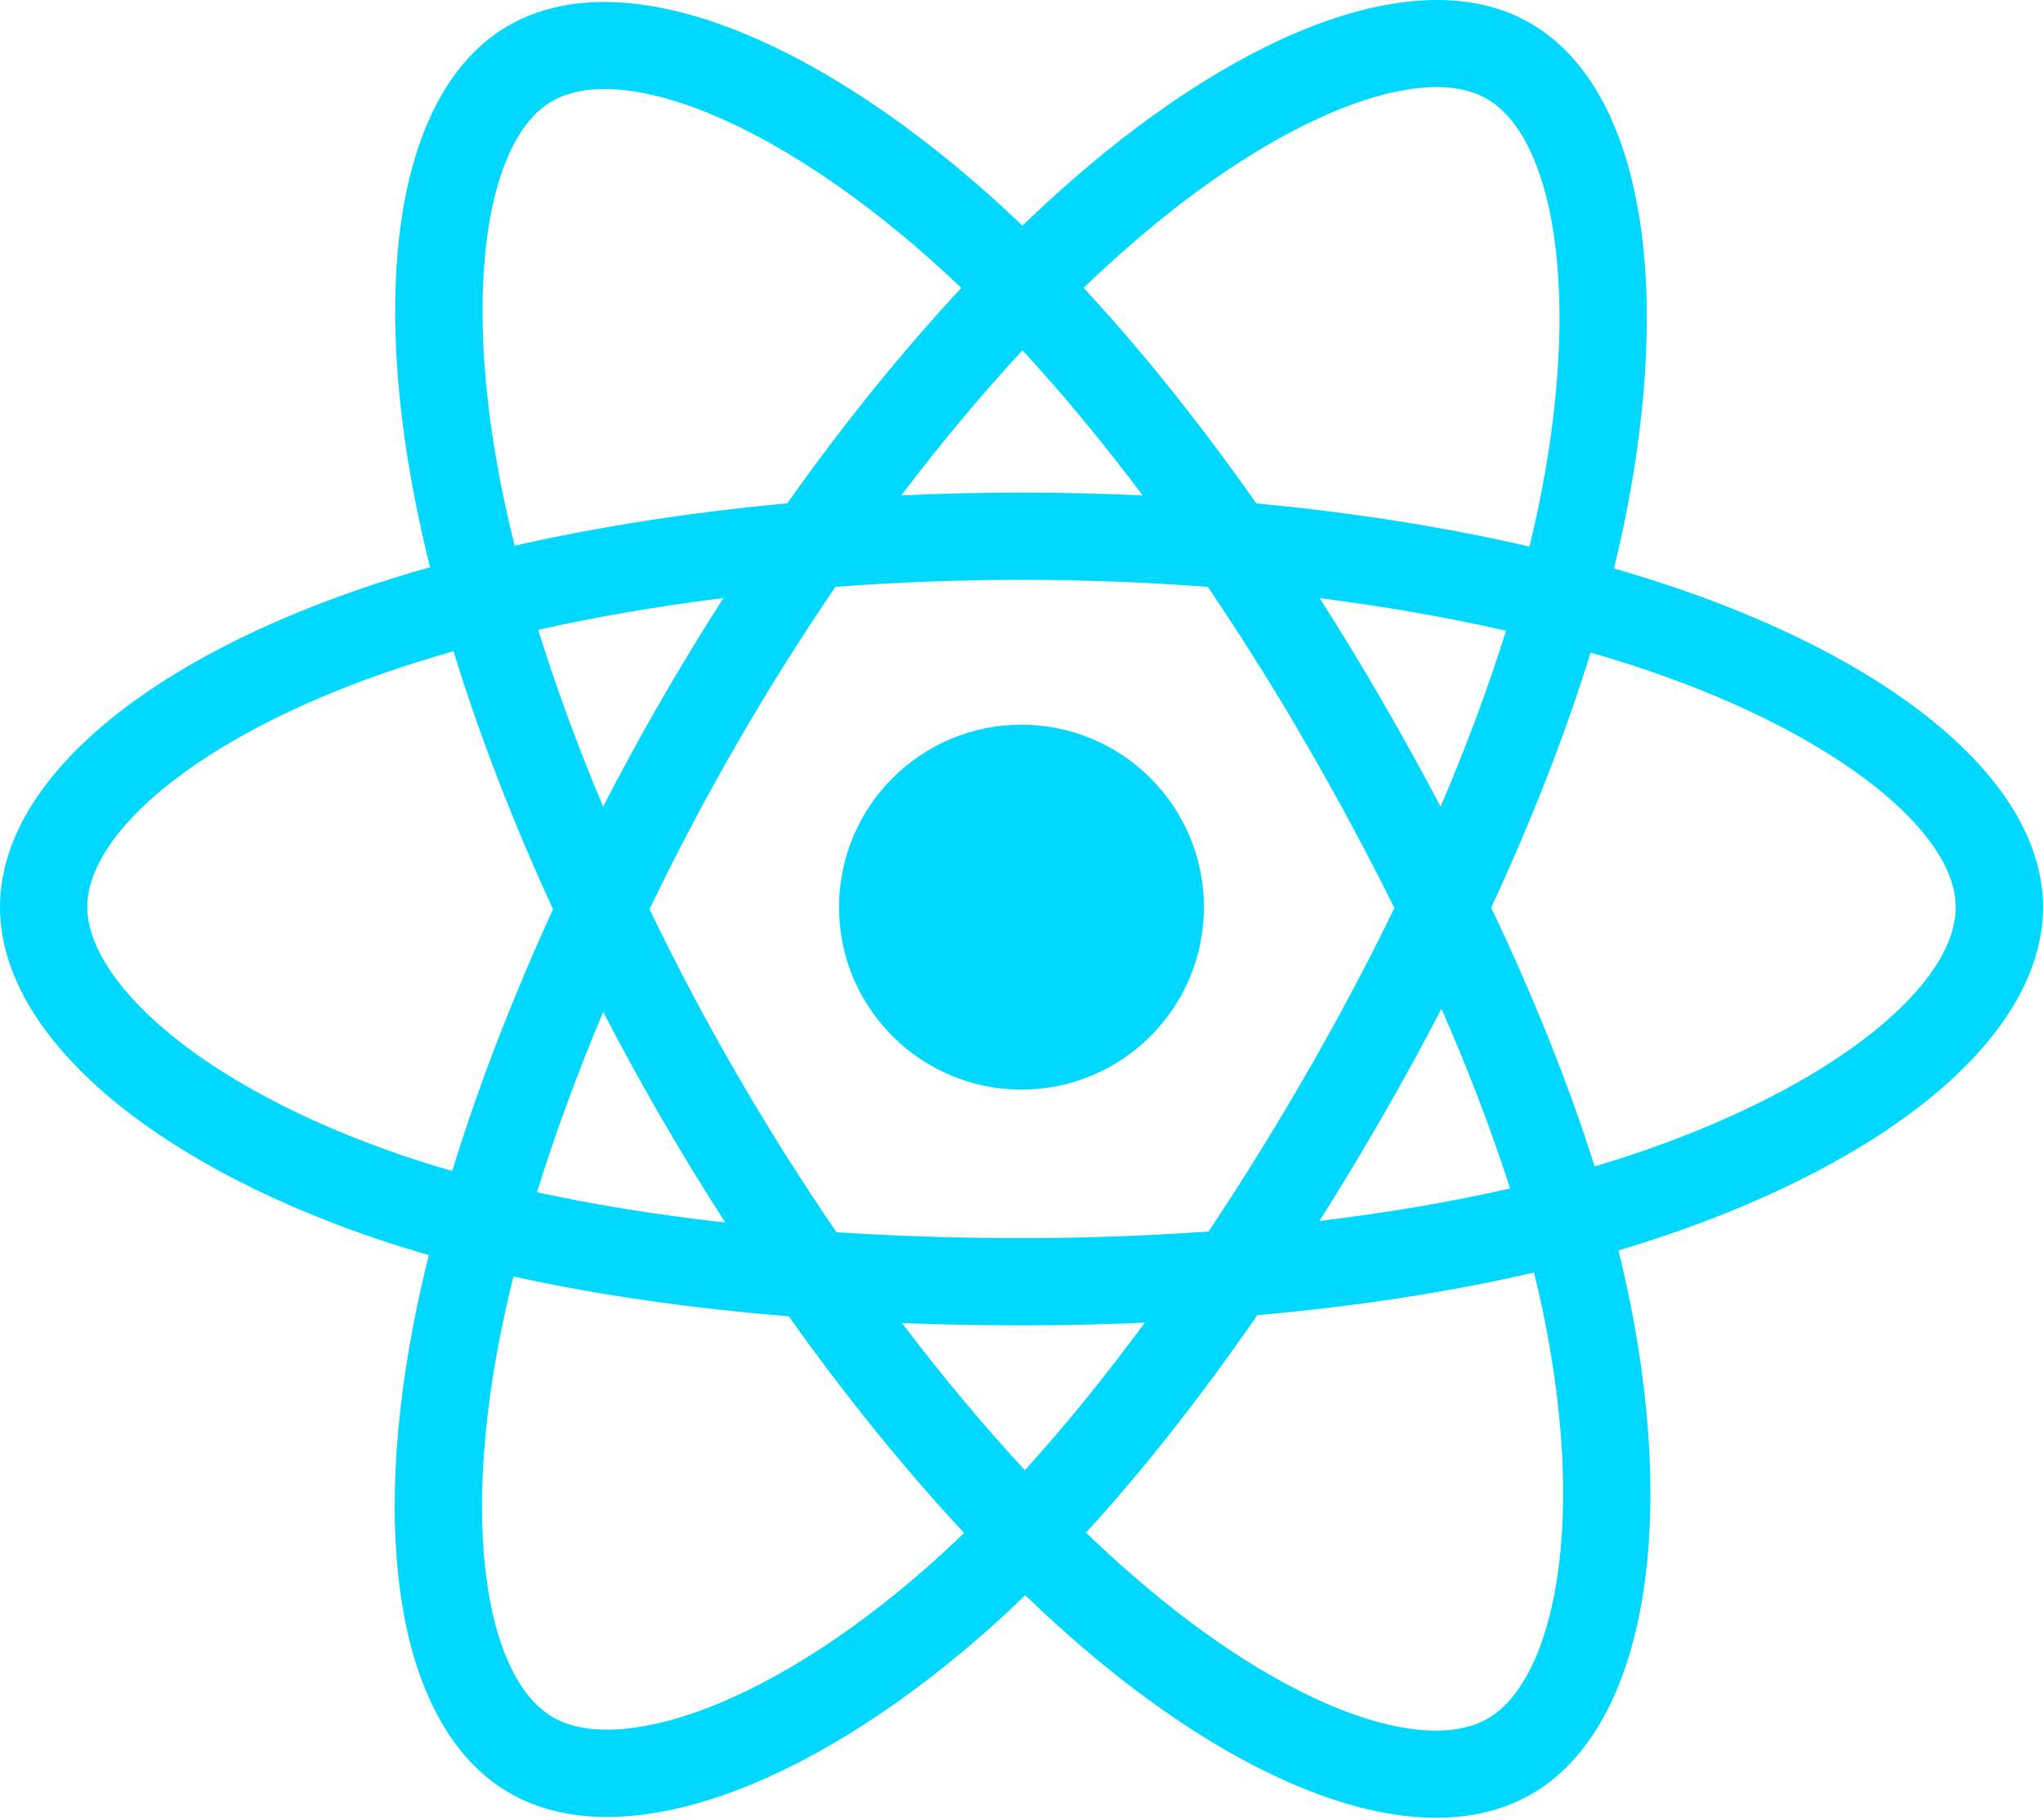
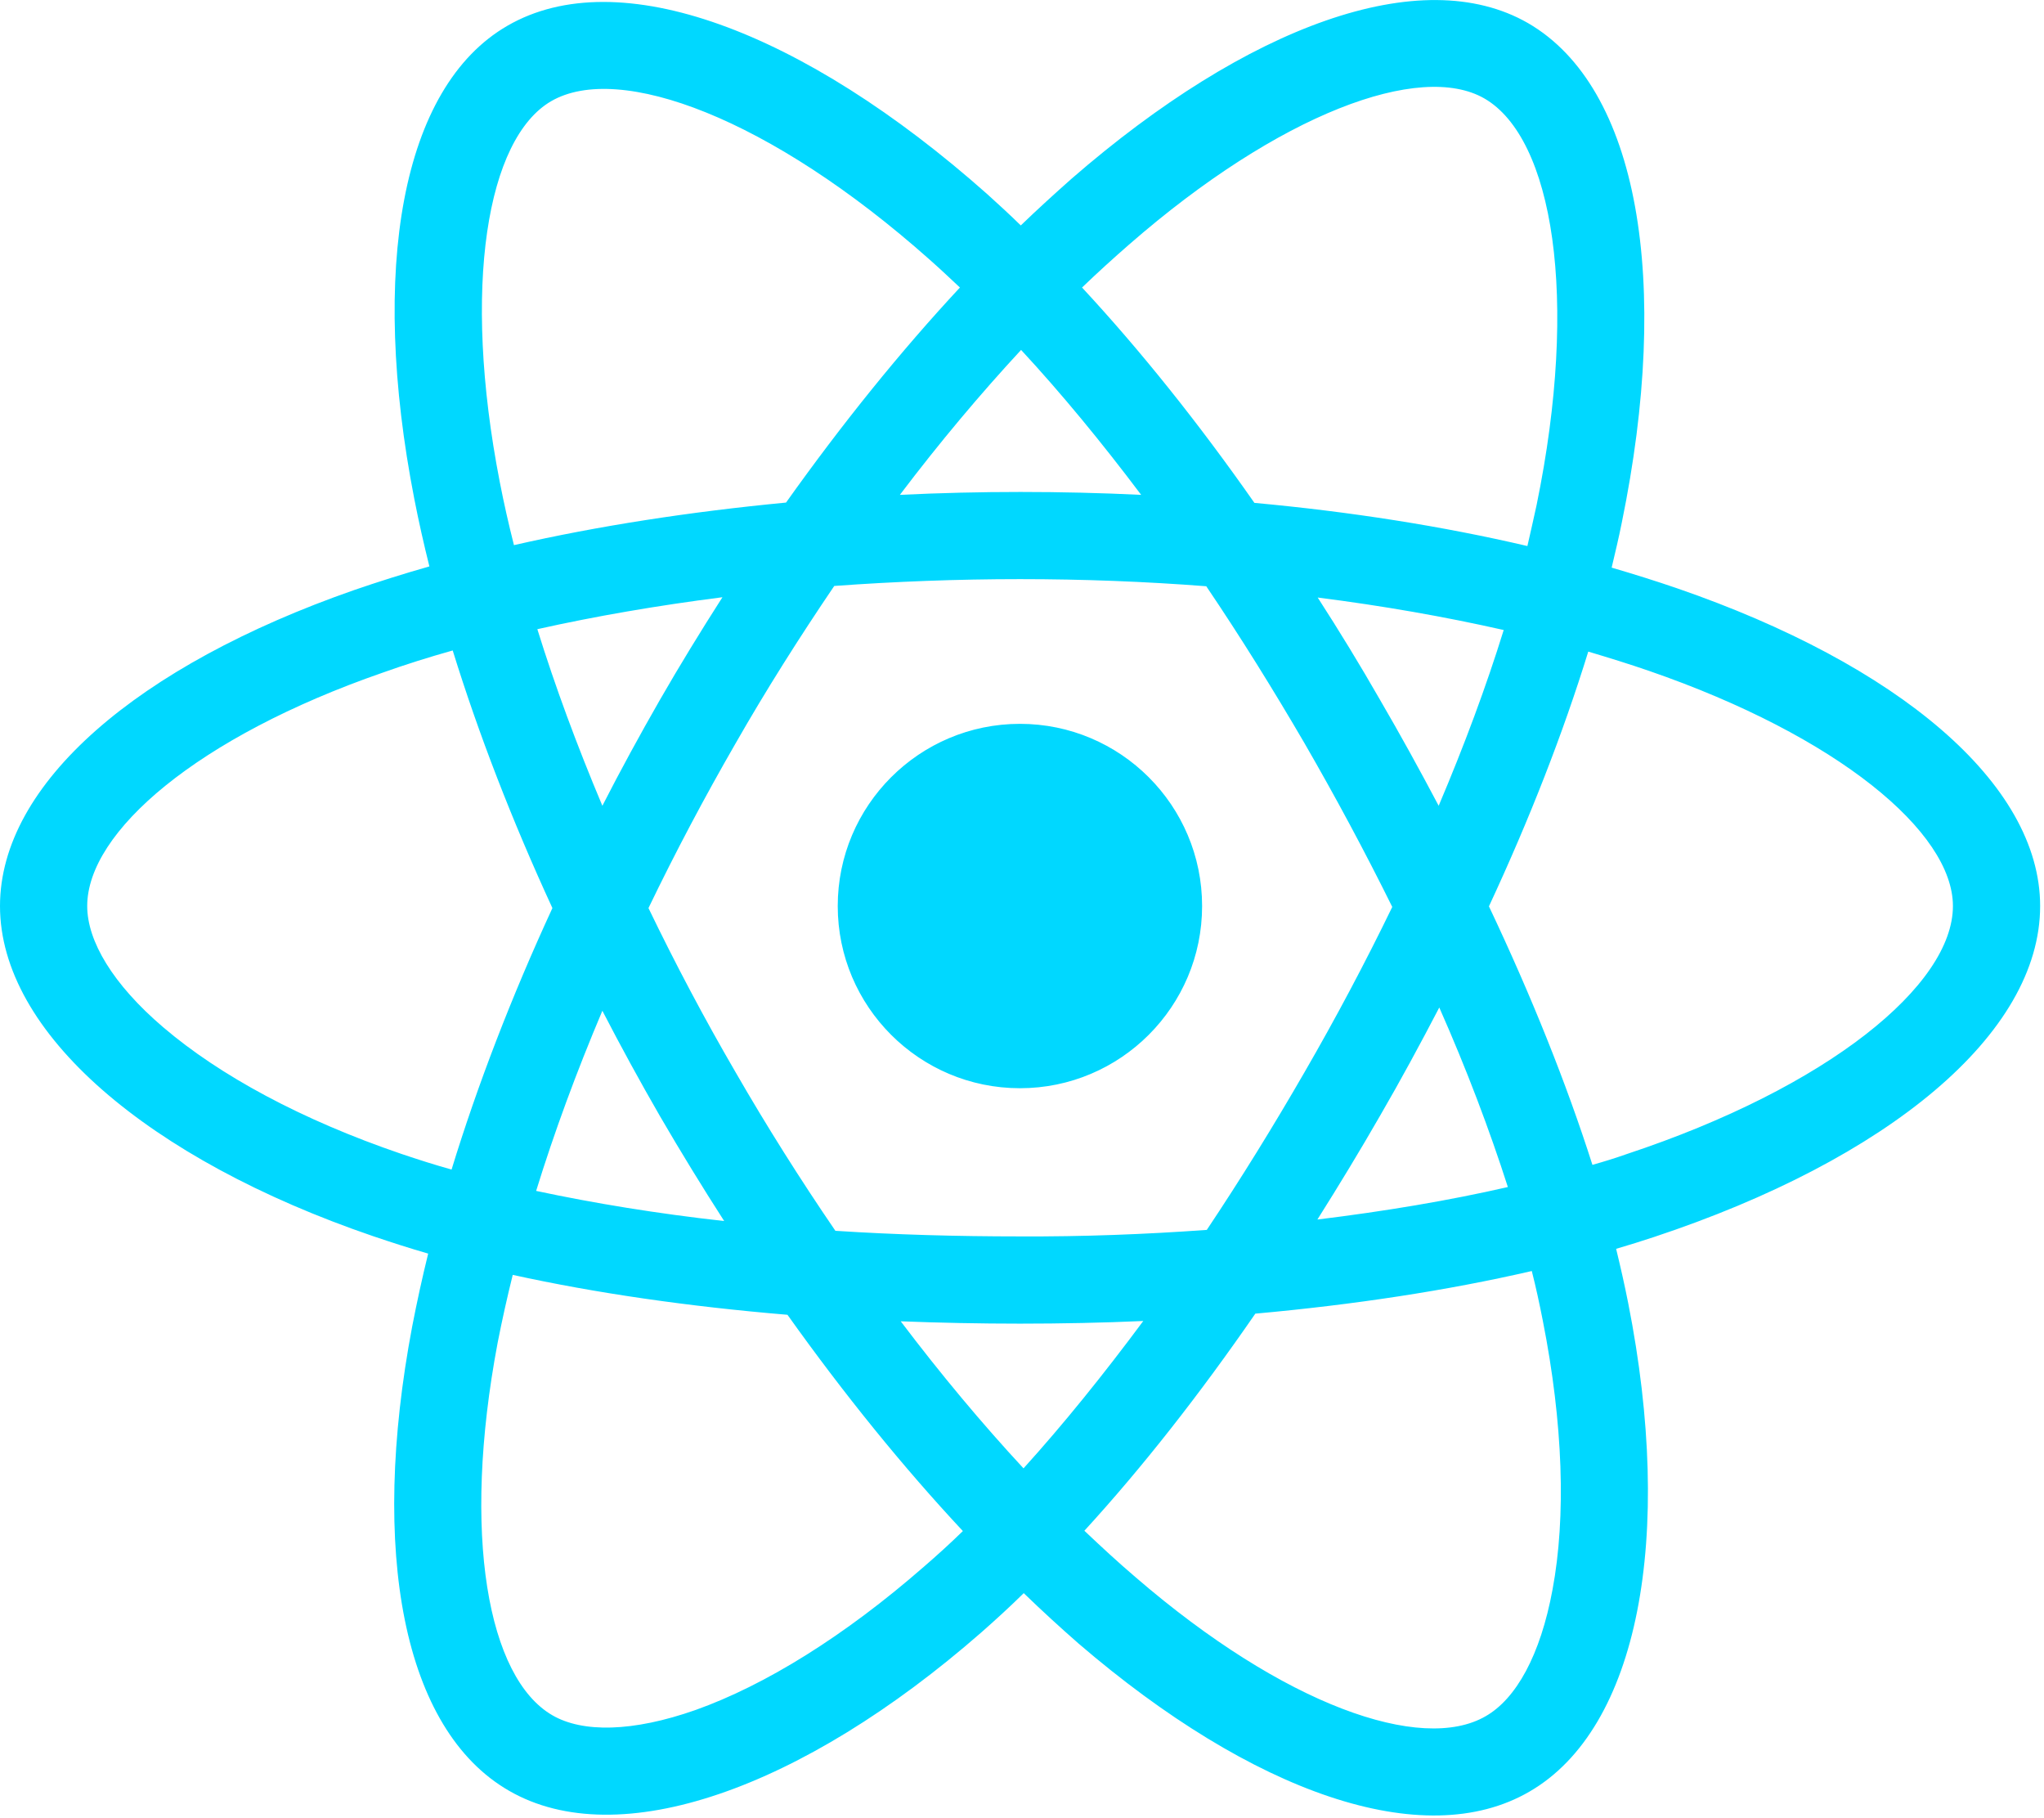
- <svg xmlns="http://www.w3.org/2000/svg" aria-hidden="true" role="img" class="iconify iconify--logos" width="35.93" height="32" preserveAspectRatio="xMidYMid meet" viewBox="0 0 256 228">
-   <path fill="#00D8FF" d="M210.483 73.824a171.49 171.49 0 0 0-8.24-2.597c.465-1.9.893-3.777 1.273-5.621c6.238-30.281 2.16-54.676-11.769-62.708c-13.355-7.7-35.196.329-57.254 19.526a171.23 171.23 0 0 0-6.375 5.848a155.866 155.866 0 0 0-4.241-3.917C100.759 3.829 77.587-4.822 63.673 3.233C50.33 10.957 46.379 33.89 51.995 62.588a170.974 170.974 0 0 0 1.892 8.48c-3.28.932-6.445 1.924-9.474 2.98C17.309 83.498 0 98.307 0 113.668c0 15.865 18.582 31.778 46.812 41.427a145.52 145.52 0 0 0 6.921 2.165a167.467 167.467 0 0 0-2.01 9.138c-5.354 28.2-1.173 50.591 12.134 58.266c13.744 7.926 36.812-.22 59.273-19.855a145.567 145.567 0 0 0 5.342-4.923a168.064 168.064 0 0 0 6.92 6.314c21.758 18.722 43.246 26.282 56.54 18.586c13.731-7.949 18.194-32.003 12.4-61.268a145.016 145.016 0 0 0-1.535-6.842c1.62-.48 3.21-.974 4.76-1.488c29.348-9.723 48.443-25.443 48.443-41.52c0-15.417-17.868-30.326-45.517-39.844Zm-6.365 70.984c-1.4.463-2.836.91-4.3 1.345c-3.24-10.257-7.612-21.163-12.963-32.432c5.106-11 9.31-21.767 12.459-31.957c2.619.758 5.16 1.557 7.61 2.4c23.69 8.156 38.14 20.213 38.14 29.504c0 9.896-15.606 22.743-40.946 31.14Zm-10.514 20.834c2.562 12.94 2.927 24.64 1.23 33.787c-1.524 8.219-4.59 13.698-8.382 15.893c-8.067 4.67-25.32-1.4-43.927-17.412a156.726 156.726 0 0 1-6.437-5.87c7.214-7.889 14.423-17.06 21.459-27.246c12.376-1.098 24.068-2.894 34.671-5.345a134.17 134.17 0 0 1 1.386 6.193ZM87.276 214.515c-7.882 2.783-14.16 2.863-17.955.675c-8.075-4.657-11.432-22.636-6.853-46.752a156.923 156.923 0 0 1 1.869-8.499c10.486 2.32 22.093 3.988 34.498 4.994c7.084 9.967 14.501 19.128 21.976 27.15a134.668 134.668 0 0 1-4.877 4.492c-9.933 8.682-19.886 14.842-28.658 17.94ZM50.35 144.747c-12.483-4.267-22.792-9.812-29.858-15.863c-6.35-5.437-9.555-10.836-9.555-15.216c0-9.322 13.897-21.212 37.076-29.293c2.813-.98 5.757-1.905 8.812-2.773c3.204 10.42 7.406 21.315 12.477 32.332c-5.137 11.18-9.399 22.249-12.634 32.792a134.718 134.718 0 0 1-6.318-1.979Zm12.378-84.26c-4.811-24.587-1.616-43.134 6.425-47.789c8.564-4.958 27.502 2.111 47.463 19.835a144.318 144.318 0 0 1 3.841 3.545c-7.438 7.987-14.787 17.08-21.808 26.988c-12.04 1.116-23.565 2.908-34.161 5.309a160.342 160.342 0 0 1-1.76-7.887Zm110.427 27.268a347.8 347.8 0 0 0-7.785-12.803c8.168 1.033 15.994 2.404 23.343 4.08c-2.206 7.072-4.956 14.465-8.193 22.045a381.151 381.151 0 0 0-7.365-13.322Zm-45.032-43.861c5.044 5.465 10.096 11.566 15.065 18.186a322.04 322.04 0 0 0-30.257-.006c4.974-6.559 10.069-12.652 15.192-18.18ZM82.802 87.83a323.167 323.167 0 0 0-7.227 13.238c-3.184-7.553-5.909-14.98-8.134-22.152c7.304-1.634 15.093-2.97 23.209-3.984a321.524 321.524 0 0 0-7.848 12.897Zm8.081 65.352c-8.385-.936-16.291-2.203-23.593-3.793c2.26-7.3 5.045-14.885 8.298-22.6a321.187 321.187 0 0 0 7.257 13.246c2.594 4.48 5.28 8.868 8.038 13.147Zm37.542 31.03c-5.184-5.592-10.354-11.779-15.403-18.433c4.902.192 9.899.29 14.978.29c5.218 0 10.376-.117 15.453-.343c-4.985 6.774-10.018 12.97-15.028 18.486Zm52.198-57.817c3.422 7.8 6.306 15.345 8.596 22.52c-7.422 1.694-15.436 3.058-23.88 4.071a382.417 382.417 0 0 0 7.859-13.026a347.403 347.403 0 0 0 7.425-13.565Zm-16.898 8.101a358.557 358.557 0 0 1-12.281 19.815a329.4 329.4 0 0 1-23.444.823c-7.967 0-15.716-.248-23.178-.732a310.202 310.202 0 0 1-12.513-19.846h.001a307.41 307.41 0 0 1-10.923-20.627a310.278 310.278 0 0 1 10.89-20.637l-.001.001a307.318 307.318 0 0 1 12.413-19.761c7.613-.576 15.42-.876 23.31-.876H128c7.926 0 15.743.303 23.354.883a329.357 329.357 0 0 1 12.335 19.695a358.489 358.489 0 0 1 11.036 20.54a329.472 329.472 0 0 1-11 20.722Zm22.56-122.124c8.572 4.944 11.906 24.881 6.52 51.026c-.344 1.668-.73 3.367-1.15 5.09c-10.622-2.452-22.155-4.275-34.23-5.408c-7.034-10.017-14.323-19.124-21.64-27.008a160.789 160.789 0 0 1 5.888-5.4c18.9-16.447 36.564-22.941 44.612-18.3ZM128 90.808c12.625 0 22.86 10.235 22.86 22.86s-10.235 22.86-22.86 22.86s-22.86-10.235-22.86-22.86s10.235-22.86 22.86-22.86Z" />
+ <svg xmlns="http://www.w3.org/2000/svg" width="px" height="px" viewBox="0 0 27 24" version="1.1">
+   <g id="surface1">
+     <path style=" stroke:none;fill-rule:nonzero;fill:rgb(0%,84.706%,100%);fill-opacity:1;" d="M 22.156 7.77 C 21.871 7.672 21.582 7.582 21.289 7.496 C 21.336 7.297 21.383 7.102 21.422 6.906 C 22.078 3.719 21.648 1.152 20.184 0.305 C 18.777 -0.504 16.48 0.34 14.156 2.359 C 13.93 2.559 13.703 2.766 13.484 2.977 C 13.34 2.836 13.191 2.699 13.039 2.562 C 10.605 0.402 8.168 -0.508 6.703 0.34 C 5.297 1.152 4.883 3.566 5.473 6.59 C 5.531 6.887 5.598 7.184 5.672 7.48 C 5.328 7.578 4.992 7.684 4.676 7.793 C 1.82 8.789 0 10.348 0 11.965 C 0 13.637 1.957 15.309 4.926 16.324 C 5.168 16.406 5.41 16.484 5.656 16.555 C 5.578 16.871 5.508 17.191 5.445 17.516 C 4.883 20.484 5.32 22.84 6.723 23.648 C 8.168 24.484 10.598 23.625 12.961 21.559 C 13.152 21.391 13.34 21.219 13.523 21.039 C 13.762 21.27 14.004 21.492 14.25 21.707 C 16.543 23.676 18.805 24.473 20.203 23.66 C 21.648 22.824 22.117 20.293 21.508 17.211 C 21.461 16.973 21.406 16.73 21.348 16.492 C 21.52 16.441 21.684 16.391 21.848 16.336 C 24.938 15.312 26.949 13.656 26.949 11.965 C 26.949 10.344 25.066 8.773 22.156 7.77 Z M 21.484 15.242 C 21.34 15.293 21.188 15.34 21.035 15.383 C 20.691 14.305 20.23 13.156 19.668 11.969 C 20.207 10.812 20.648 9.68 20.98 8.605 C 21.258 8.688 21.523 8.77 21.781 8.859 C 24.273 9.719 25.797 10.988 25.797 11.965 C 25.797 13.008 24.152 14.359 21.484 15.242 Z M 20.379 17.438 C 20.648 18.797 20.688 20.031 20.508 20.992 C 20.348 21.859 20.027 22.434 19.625 22.664 C 18.777 23.156 16.961 22.52 15.004 20.832 C 14.77 20.633 14.547 20.426 14.324 20.215 C 15.086 19.383 15.844 18.418 16.582 17.348 C 17.887 17.23 19.117 17.043 20.234 16.785 C 20.289 17 20.336 17.219 20.379 17.438 Z M 9.188 22.582 C 8.355 22.875 7.695 22.883 7.297 22.652 C 6.445 22.16 6.094 20.27 6.574 17.73 C 6.633 17.43 6.699 17.133 6.773 16.836 C 7.875 17.078 9.098 17.254 10.402 17.363 C 11.148 18.41 11.93 19.375 12.719 20.219 C 12.551 20.383 12.379 20.539 12.203 20.691 C 11.156 21.605 10.109 22.254 9.188 22.582 Z M 5.301 15.238 C 3.984 14.789 2.902 14.203 2.156 13.566 C 1.488 12.996 1.152 12.426 1.152 11.965 C 1.152 10.984 2.613 9.73 5.055 8.883 C 5.352 8.777 5.66 8.68 5.98 8.59 C 6.32 9.688 6.762 10.832 7.297 11.992 C 6.754 13.168 6.305 14.336 5.965 15.445 C 5.742 15.383 5.52 15.312 5.301 15.238 Z M 6.602 6.367 C 6.098 3.777 6.434 1.828 7.281 1.336 C 8.18 0.816 10.176 1.559 12.277 3.426 C 12.414 3.547 12.547 3.672 12.68 3.797 C 11.898 4.637 11.125 5.594 10.383 6.637 C 9.117 6.758 7.902 6.945 6.789 7.199 C 6.719 6.922 6.656 6.645 6.602 6.367 Z M 18.227 9.238 C 17.965 8.781 17.691 8.332 17.406 7.891 C 18.266 8 19.09 8.145 19.863 8.32 C 19.633 9.062 19.344 9.84 19.004 10.641 C 18.754 10.168 18.496 9.699 18.227 9.238 Z M 13.488 4.621 C 14.02 5.195 14.551 5.84 15.074 6.535 C 14.012 6.484 12.949 6.484 11.887 6.535 C 12.41 5.844 12.949 5.203 13.488 4.621 Z M 8.715 9.246 C 8.453 9.703 8.199 10.168 7.957 10.641 C 7.621 9.844 7.332 9.062 7.098 8.309 C 7.867 8.137 8.688 7.996 9.543 7.887 C 9.258 8.332 8.98 8.785 8.715 9.246 Z M 9.566 16.125 C 8.684 16.027 7.852 15.891 7.082 15.727 C 7.32 14.957 7.613 14.16 7.957 13.348 C 8.199 13.816 8.453 14.281 8.719 14.742 C 8.992 15.211 9.277 15.676 9.566 16.125 Z M 13.52 19.391 C 12.973 18.801 12.43 18.152 11.898 17.449 C 12.414 17.469 12.938 17.48 13.473 17.48 C 14.023 17.48 14.566 17.469 15.102 17.445 C 14.574 18.156 14.047 18.809 13.52 19.391 Z M 19.012 13.305 C 19.375 14.125 19.676 14.922 19.918 15.676 C 19.137 15.855 18.293 15.996 17.402 16.105 C 17.688 15.652 17.965 15.195 18.23 14.734 C 18.504 14.262 18.762 13.785 19.012 13.305 Z M 17.234 14.156 C 16.824 14.867 16.395 15.562 15.941 16.242 C 15.121 16.301 14.297 16.332 13.473 16.328 C 12.637 16.328 11.82 16.305 11.035 16.254 C 10.57 15.574 10.129 14.875 9.719 14.164 C 9.305 13.453 8.922 12.73 8.566 11.992 C 8.922 11.254 9.305 10.531 9.715 9.82 C 10.121 9.109 10.559 8.418 11.02 7.738 C 11.82 7.68 12.645 7.648 13.473 7.648 C 14.309 7.648 15.133 7.68 15.934 7.742 C 16.391 8.418 16.82 9.109 17.23 9.812 C 17.641 10.523 18.027 11.242 18.391 11.977 C 18.031 12.719 17.645 13.445 17.234 14.156 Z M 19.609 1.301 C 20.512 1.824 20.863 3.922 20.297 6.672 C 20.258 6.848 20.219 7.027 20.176 7.211 C 19.055 6.949 17.844 6.758 16.57 6.641 C 15.832 5.586 15.062 4.625 14.293 3.797 C 14.496 3.602 14.703 3.414 14.914 3.23 C 16.902 1.496 18.762 0.812 19.609 1.301 Z M 13.473 9.559 C 14.801 9.559 15.879 10.637 15.879 11.965 C 15.879 13.293 14.801 14.371 13.473 14.371 C 12.145 14.371 11.066 13.293 11.066 11.965 C 11.066 10.637 12.145 9.559 13.473 9.559 Z M 13.473 9.559 " />
+   </g>
</svg>
